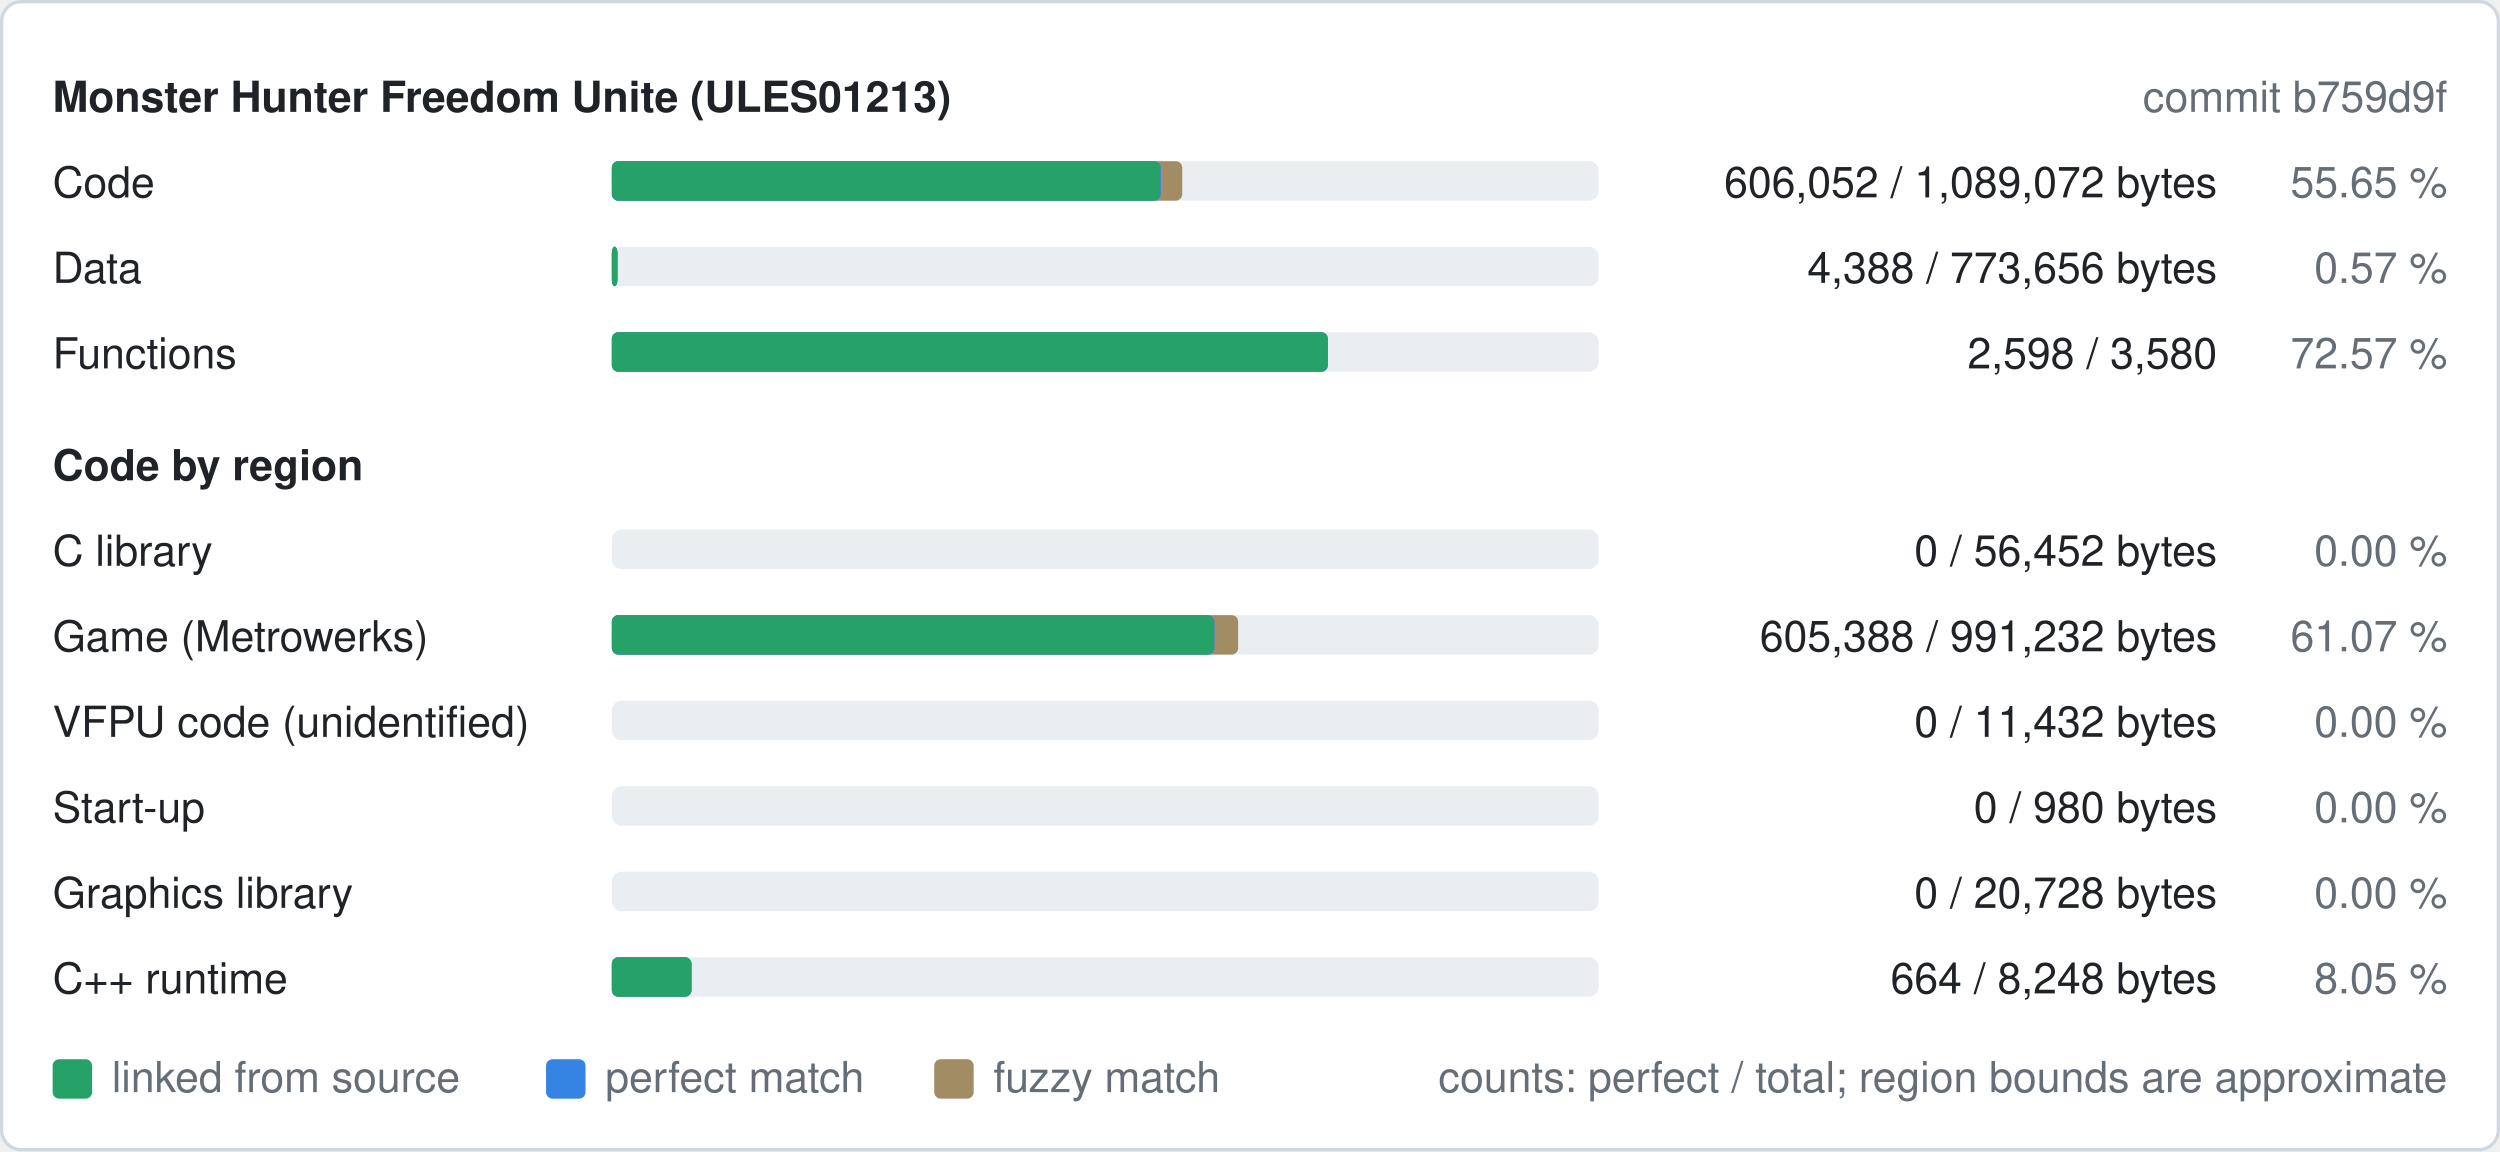
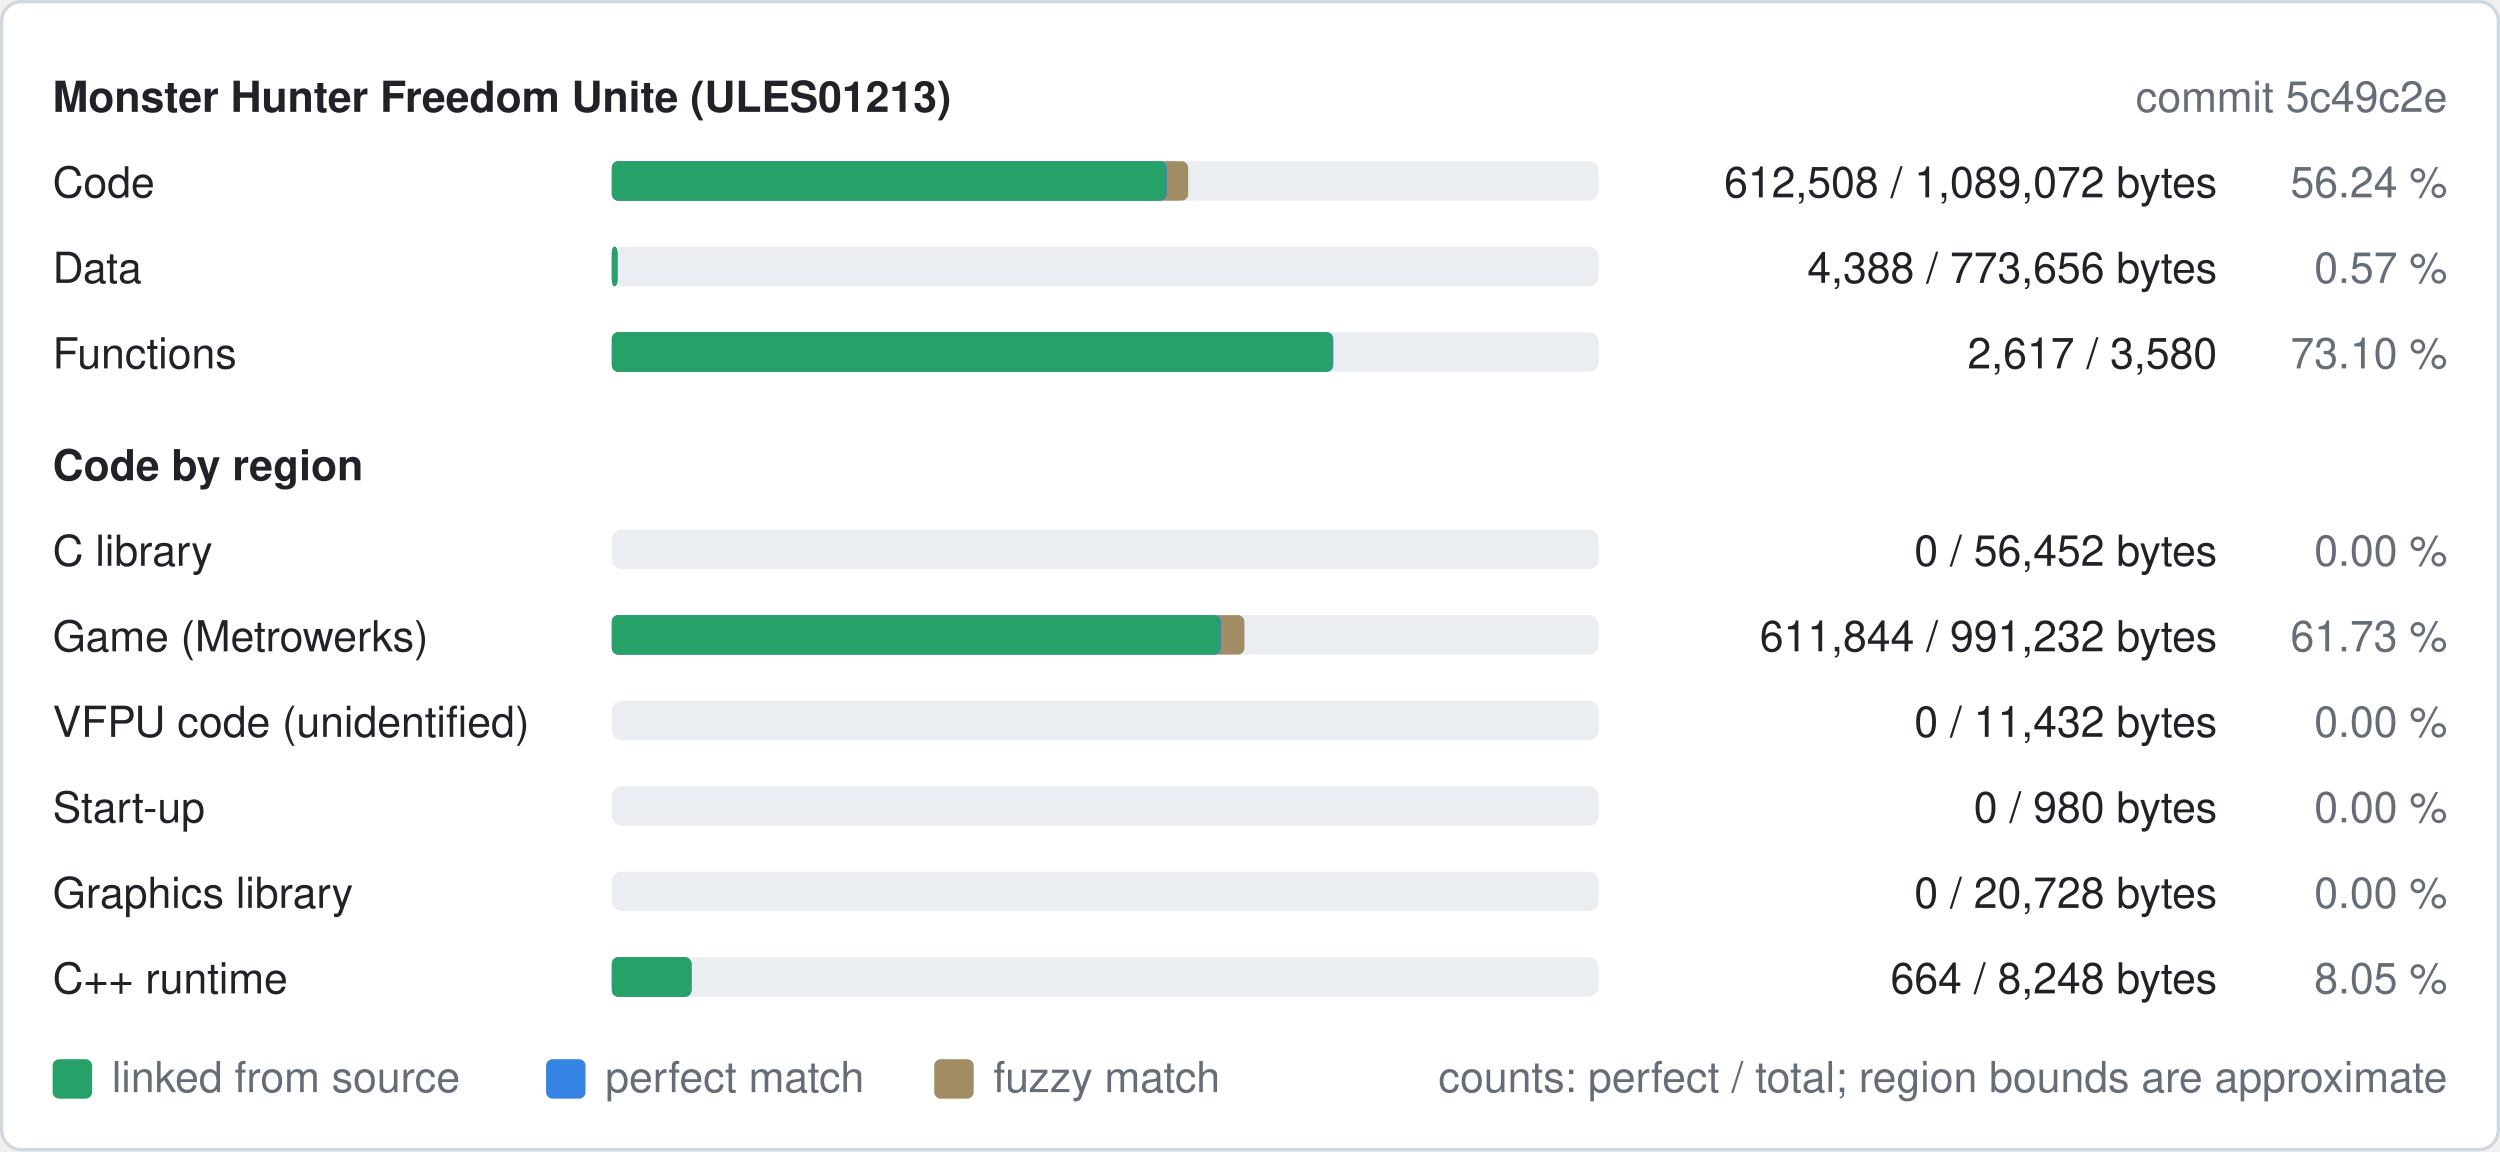
<svg xmlns="http://www.w3.org/2000/svg" width="760" height="350" viewBox="0 0 760 350" role="img" aria-label="Decompilation progress of ULES01213">
  <style>
text{font-family:-apple-system,BlinkMacSystemFont,"Segoe UI",Helvetica,Arial,sans-serif;font-size:13px}
.b{font-weight:600}
.bg{fill:#ffffff;stroke:#d0d7de}.t{fill:#1f2328}.m{fill:#656d76}.track{fill:#eaeef2}.fuzzy{fill:#a28c64}.perfect{fill:#3584e4}.linked{fill:#26a269}
@media (prefers-color-scheme: dark){.bg{fill:#0d1117;stroke:#30363d}.t{fill:#e6edf3}.m{fill:#8d96a0}.track{fill:#21262d}.fuzzy{fill:#a28c64}.perfect{fill:#3584e4}.linked{fill:#2ec27e}}
</style>
  <rect class="bg" x="0.5" y="0.5" width="759" height="349" rx="6" />
  <text class="t b" x="16" y="34">Monster Hunter Freedom Unite (ULES01213)</text>
-   <text class="m" x="744" y="34" text-anchor="end">commit b759d9f</text>
+   <text class="m" x="744" y="34" text-anchor="end">commit 5c49c2e</text>
  <text class="t" x="16" y="60">Code</text>
  <rect class="track" x="186" y="49" width="300" height="12" rx="3" />
-   <rect class="fuzzy" x="186" y="49" width="173.4" height="12" rx="2" />
-   <rect class="perfect" x="186" y="49" width="166.9" height="12" rx="2" />
-   <rect class="linked" x="186" y="49" width="166.6" height="12" rx="2" />
-   <text class="t" x="674" y="60" text-anchor="end">606,052 / 1,089,072 bytes</text>
-   <text class="m" x="744" y="60" text-anchor="end">55.65 %</text>
+   <rect class="fuzzy" x="186" y="49" width="175.2" height="12" rx="2" />
+   <rect class="perfect" x="186" y="49" width="168.7" height="12" rx="2" />
+   <rect class="linked" x="186" y="49" width="168.3" height="12" rx="2" />
+   <text class="t" x="674" y="60" text-anchor="end">612,508 / 1,089,072 bytes</text>
+   <text class="m" x="744" y="60" text-anchor="end">56.24 %</text>
  <text class="t" x="16" y="86">Data</text>
  <rect class="track" x="186" y="75" width="300" height="12" rx="3" />
  <rect class="fuzzy" x="186" y="75" width="1.7" height="12" rx="2" />
  <rect class="perfect" x="186" y="75" width="1.7" height="12" rx="2" />
  <rect class="linked" x="186" y="75" width="1.7" height="12" rx="2" />
  <text class="t" x="674" y="86" text-anchor="end">4,388 / 773,656 bytes</text>
  <text class="m" x="744" y="86" text-anchor="end">0.57 %</text>
  <text class="t" x="16" y="112">Functions</text>
  <rect class="track" x="186" y="101" width="300" height="12" rx="3" />
-   <rect class="fuzzy" x="186" y="101" width="217.7" height="12" rx="2" />
-   <rect class="perfect" x="186" y="101" width="217.7" height="12" rx="2" />
-   <rect class="linked" x="186" y="101" width="217.5" height="12" rx="2" />
-   <text class="t" x="674" y="112" text-anchor="end">2,598 / 3,580</text>
-   <text class="m" x="744" y="112" text-anchor="end">72.57 %</text>
+   <rect class="fuzzy" x="186" y="101" width="219.3" height="12" rx="2" />
+   <rect class="perfect" x="186" y="101" width="219.3" height="12" rx="2" />
+   <rect class="linked" x="186" y="101" width="219.1" height="12" rx="2" />
+   <text class="t" x="674" y="112" text-anchor="end">2,617 / 3,580</text>
+   <text class="m" x="744" y="112" text-anchor="end">73.10 %</text>
  <text class="t b" x="16" y="146">Code by region</text>
  <text class="t" x="16" y="172">C library</text>
  <rect class="track" x="186" y="161" width="300" height="12" rx="3" />
  <text class="t" x="674" y="172" text-anchor="end">0 / 56,452 bytes</text>
  <text class="m" x="744" y="172" text-anchor="end">0.00 %</text>
  <text class="t" x="16" y="198">Game (Metrowerks)</text>
  <rect class="track" x="186" y="187" width="300" height="12" rx="3" />
-   <rect class="fuzzy" x="186" y="187" width="190.4" height="12" rx="2" />
-   <rect class="perfect" x="186" y="187" width="183.2" height="12" rx="2" />
-   <rect class="linked" x="186" y="187" width="182.8" height="12" rx="2" />
-   <text class="t" x="674" y="198" text-anchor="end">605,388 / 991,232 bytes</text>
-   <text class="m" x="744" y="198" text-anchor="end">61.07 %</text>
+   <rect class="fuzzy" x="186" y="187" width="192.3" height="12" rx="2" />
+   <rect class="perfect" x="186" y="187" width="185.2" height="12" rx="2" />
+   <rect class="linked" x="186" y="187" width="184.8" height="12" rx="2" />
+   <text class="t" x="674" y="198" text-anchor="end">611,844 / 991,232 bytes</text>
+   <text class="m" x="744" y="198" text-anchor="end">61.73 %</text>
  <text class="t" x="16" y="224">VFPU code (unidentified)</text>
  <rect class="track" x="186" y="213" width="300" height="12" rx="3" />
  <text class="t" x="674" y="224" text-anchor="end">0 / 11,432 bytes</text>
  <text class="m" x="744" y="224" text-anchor="end">0.00 %</text>
  <text class="t" x="16" y="250">Start-up</text>
  <rect class="track" x="186" y="239" width="300" height="12" rx="3" />
  <text class="t" x="674" y="250" text-anchor="end">0 / 980 bytes</text>
  <text class="m" x="744" y="250" text-anchor="end">0.00 %</text>
  <text class="t" x="16" y="276">Graphics library</text>
  <rect class="track" x="186" y="265" width="300" height="12" rx="3" />
  <text class="t" x="674" y="276" text-anchor="end">0 / 20,728 bytes</text>
  <text class="m" x="744" y="276" text-anchor="end">0.00 %</text>
  <text class="t" x="16" y="302">C++ runtime</text>
  <rect class="track" x="186" y="291" width="300" height="12" rx="3" />
  <rect class="fuzzy" x="186" y="291" width="24.2" height="12" rx="2" />
  <rect class="perfect" x="186" y="291" width="24.2" height="12" rx="2" />
  <rect class="linked" x="186" y="291" width="24.2" height="12" rx="2" />
  <text class="t" x="674" y="302" text-anchor="end">664 / 8,248 bytes</text>
  <text class="m" x="744" y="302" text-anchor="end">8.05 %</text>
  <rect class="linked" x="16" y="322" width="12" height="12" rx="2" />
  <text class="m" x="34" y="332">linked from source</text>
  <rect class="perfect" x="166" y="322" width="12" height="12" rx="2" />
  <text class="m" x="184" y="332">perfect match</text>
  <rect class="fuzzy" x="284" y="322" width="12" height="12" rx="2" />
  <text class="m" x="302" y="332">fuzzy match</text>
  <text class="m" x="744" y="332" text-anchor="end">counts: perfect / total; region bounds are approximate</text>
</svg>
